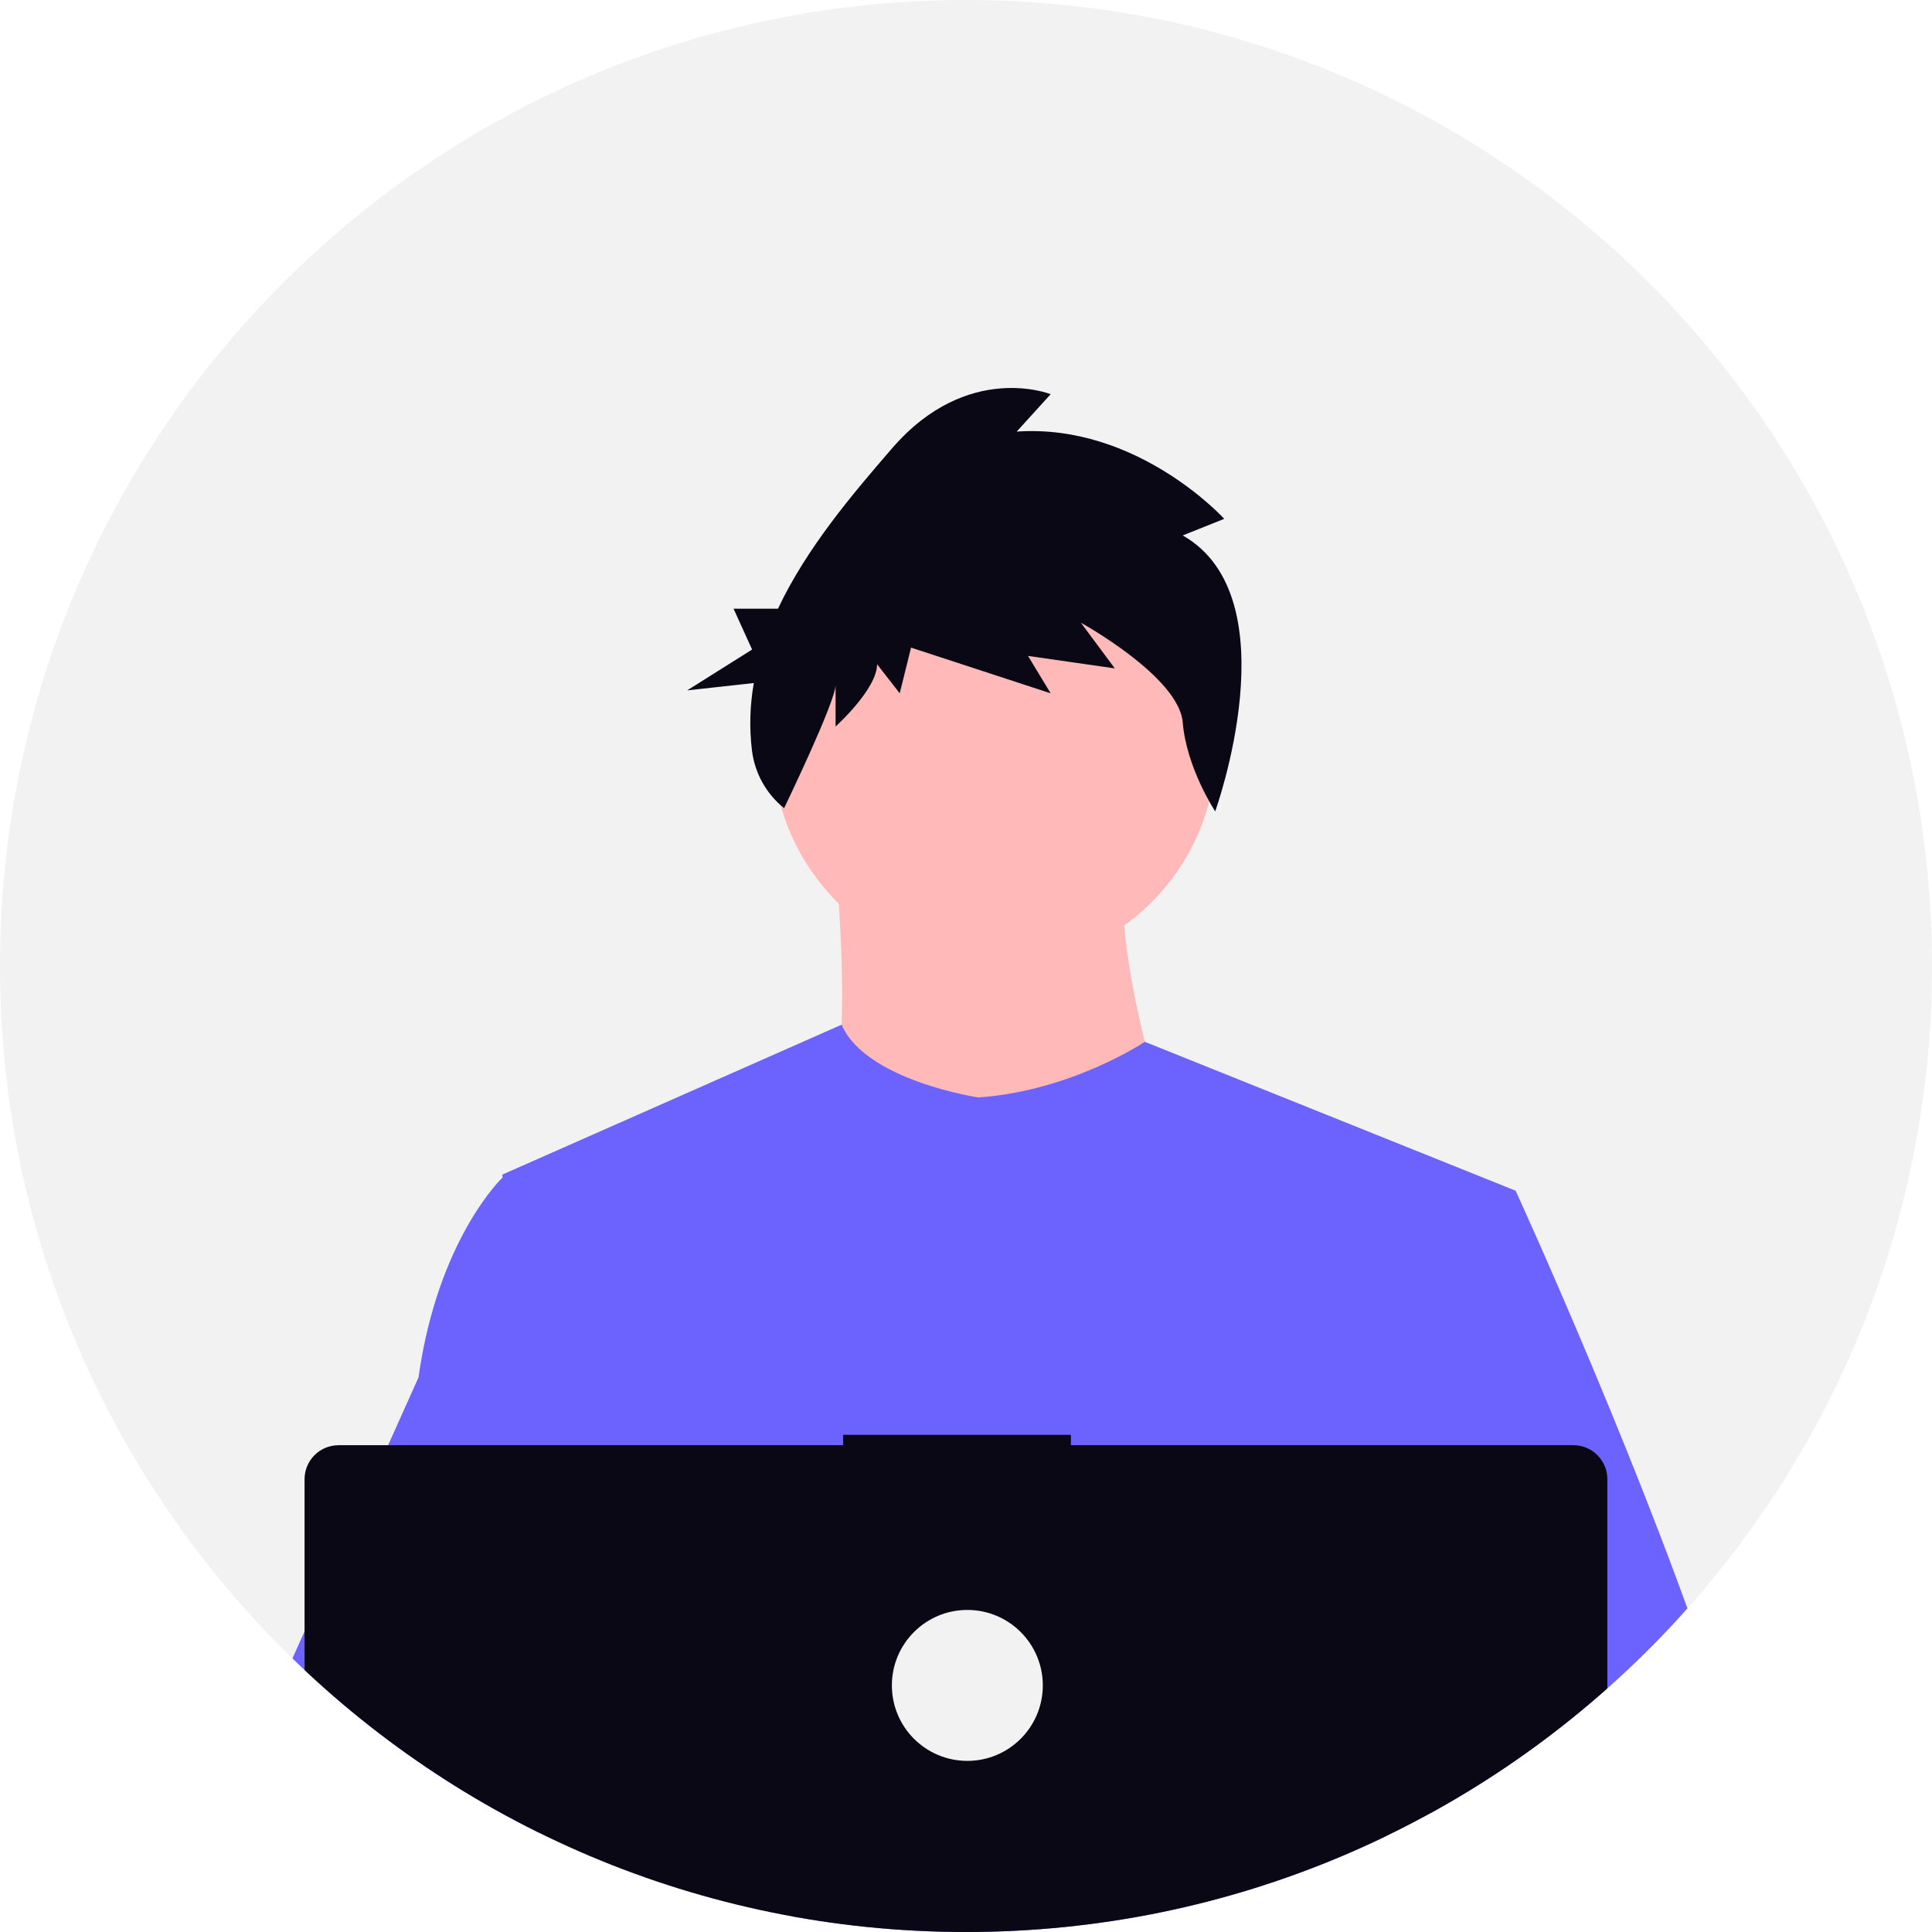
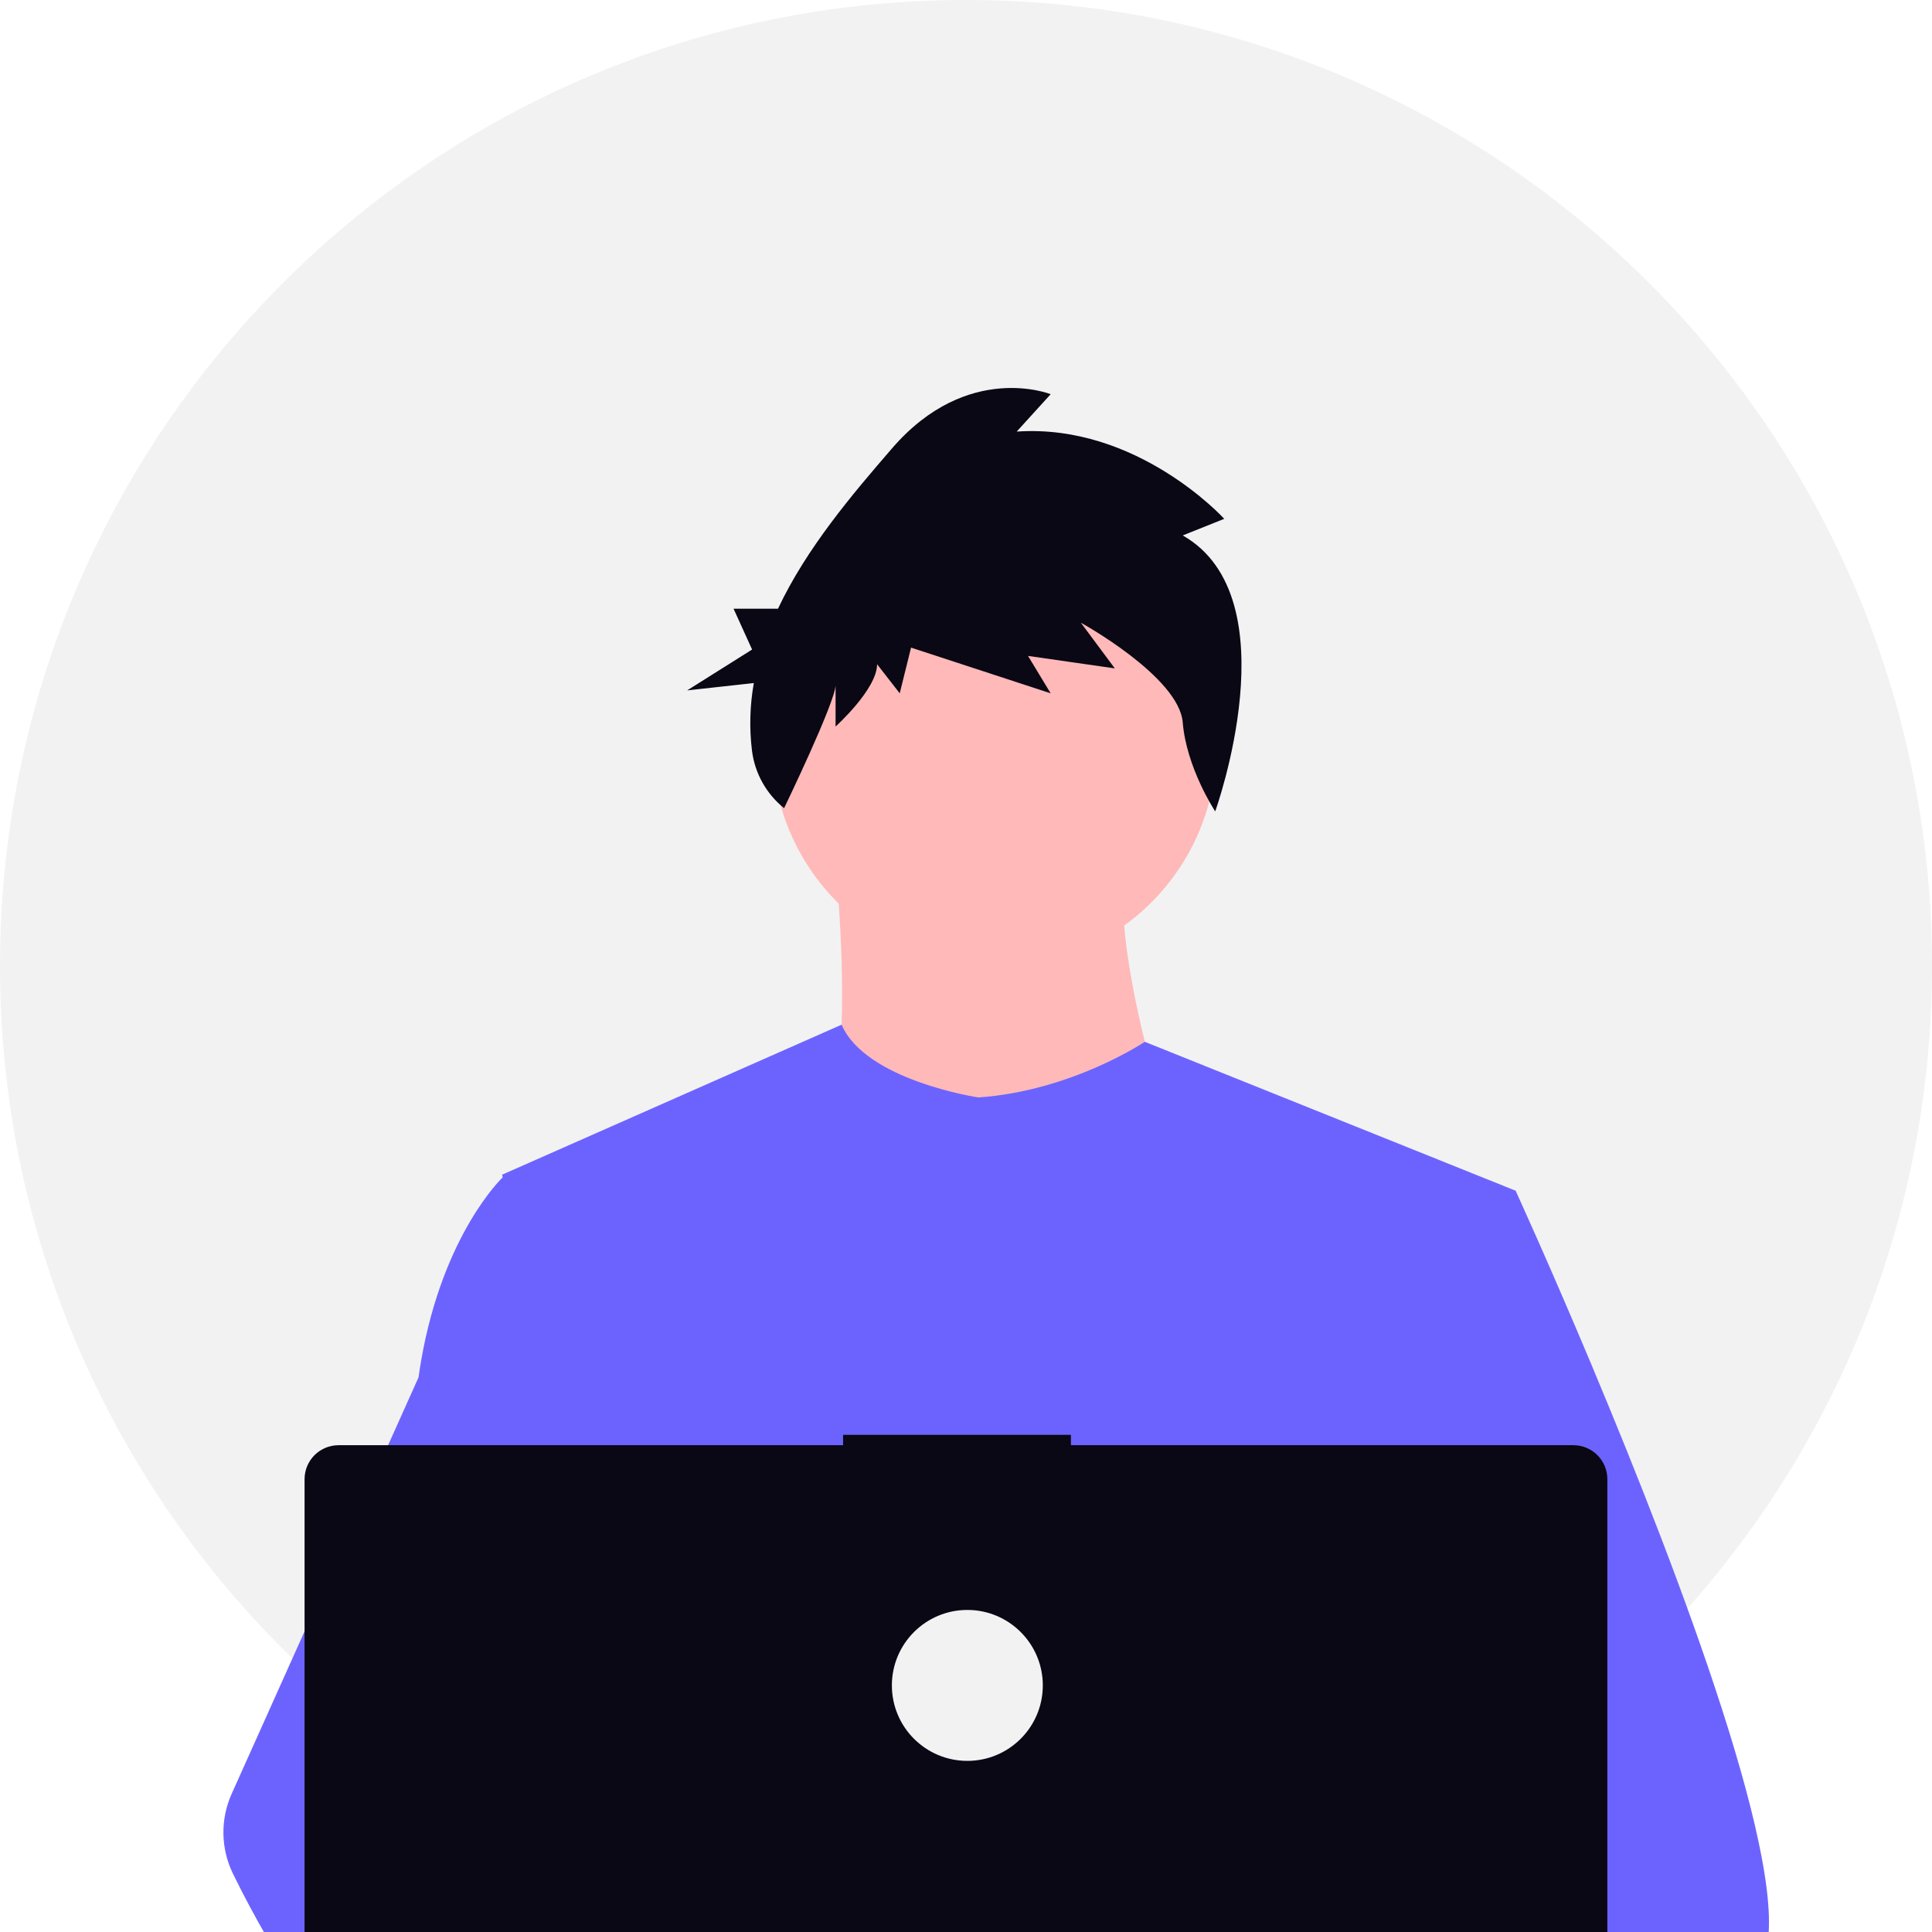
<svg xmlns="http://www.w3.org/2000/svg" width="640" height="640" viewBox="0 0 640 640" role="img" artist="Katerina Limpitsouni" source="https://undraw.co/">
  <defs>
    <clipPath id="a-506">
-       <circle cx="320" cy="320" r="320" transform="translate(626 151)" fill="none" stroke="#707070" stroke-width="1" />
+       <circle cx="320" cy="320" r="320" transform="translate(626 151)" fill="none" stroke="#707070" strokeWidth="1" />
    </clipPath>
  </defs>
  <g transform="translate(-626 -151)">
    <circle cx="320" cy="320" r="320" transform="translate(626 151)" fill="#f2f2f2" />
-     <g clip-path="url(#a-506)">
+     <g clipPath="url(#a-506)">
      <path d="M581.722,260.562S595.577,365,574.262,376.728s126.823,12.789,126.823,12.789-33.038-90.588-18.118-118.3Z" transform="translate(318.813 155.394)" fill="#ffb9b9" />
      <circle cx="73.536" cy="73.536" r="73.536" transform="translate(881.887 324.39)" fill="#ffb9b9" />
      <path d="M809.257,390.045l-12.32,56.1-26.05,118.69-.78,6.5-8.99,75.25-5.98,49.99-4.01,33.58c-24.38,12.53-42.05,21.18-42.05,21.18s-1.52-7.62-3.97-17.37c-17.11,5.13-48.77,13.64-75.6,15.34,9.77,10.89-141.12-266.12-146.91-303.16-4.66-29.81-8.16-55-8.9-60.36-.1-.7-.15-1.06-.15-1.06l112.43-49.68c7.99,18.53,45.3,24.1,45.3,24.1,30.91-2.13,55.14-18.43,55.14-18.43Z" transform="translate(318.813 155.394)" fill="#6c63ff" />
      <path d="M720.129,154.235l13.749-5.5s-28.749-31.651-68.747-28.9l11.25-12.385s-27.5-11.009-52.5,17.89c-13.141,15.191-28.346,33.048-37.825,53.163H571.33l6.146,13.532-21.509,13.532,22.077-2.431a75.616,75.616,0,0,0-.6,22.445,29.041,29.041,0,0,0,10.634,19h0s17.052-35.3,17.052-40.8v13.761S618.88,205.157,618.88,196.9l7.5,9.633,3.75-15.137,46.248,15.137-7.5-12.385,28.749,4.128-11.25-15.137s32.5,17.89,33.749,33.027,10.762,29.481,10.762,29.481S756.378,174.877,720.129,154.235Z" transform="translate(297.666 174.133)" fill="#090814" />
      <path d="M889.187,647.955c-7.49,8.12-26.05,20.35-48.55,33.59-8.37,4.92-17.28,9.99-26.37,15.03-21.69,12.03-44.4,23.95-63.14,33.58-24.38,12.53-42.05,21.18-42.05,21.18s-1.52-7.62-3.97-17.37c-3.28-13.05-8.22-29.92-13.37-37.39-.18-.26-.36-.5-.54-.74-1.5-1.97-3.01-3.12-4.5-3.12l74.42-46.13,32.16-19.94-23.17-55.31-29.06-69.38,17.54-55.81,17.63-56.1h33.04s10.94,23.88,24.93,57.18c2.09,4.98,4.25,10.17,6.45,15.53C869.417,532.755,905.3,630.5,889.187,647.955Z" transform="translate(318.813 155.394)" fill="#6c63ff" />
      <path d="M556.677,695.915a47.792,47.792,0,0,0-8.1.66c-22.99,3.95-29.77,24.76-31.7,38.7a71.847,71.847,0,0,0-.7,12.86l-20.31-15.62-7.4-5.69c-17.81-6.21-33.68-17.24-47.44-30.25a238.478,238.478,0,0,1-31.95-37.89,334.144,334.144,0,0,1-24.72-42.4,31.184,31.184,0,0,1-.43-26.45l25.15-56.05,36.76-81.92q.4-2.925.89-5.72c7.29-41.8,26.82-60.36,26.82-60.36h14.92l9.98,60.36,12.4,74.99-8.69,28.34-20.08,65.45,19.19,20.84Z" transform="translate(318.813 155.394)" fill="#6c63ff" />
      <path d="M828.381,510.145H661.938v-3.431H586.466v3.431H419.337A11.259,11.259,0,0,0,408.079,521.4V749.315a11.259,11.259,0,0,0,11.259,11.259H828.381a11.259,11.259,0,0,0,11.259-11.259V521.4a11.259,11.259,0,0,0-11.259-11.259Z" transform="translate(318.813 119.599)" fill="#090814" />
      <circle cx="25" cy="25" r="25" transform="translate(921.445 684.314)" fill="#f2f2f2" />
    </g>
  </g>
</svg>
